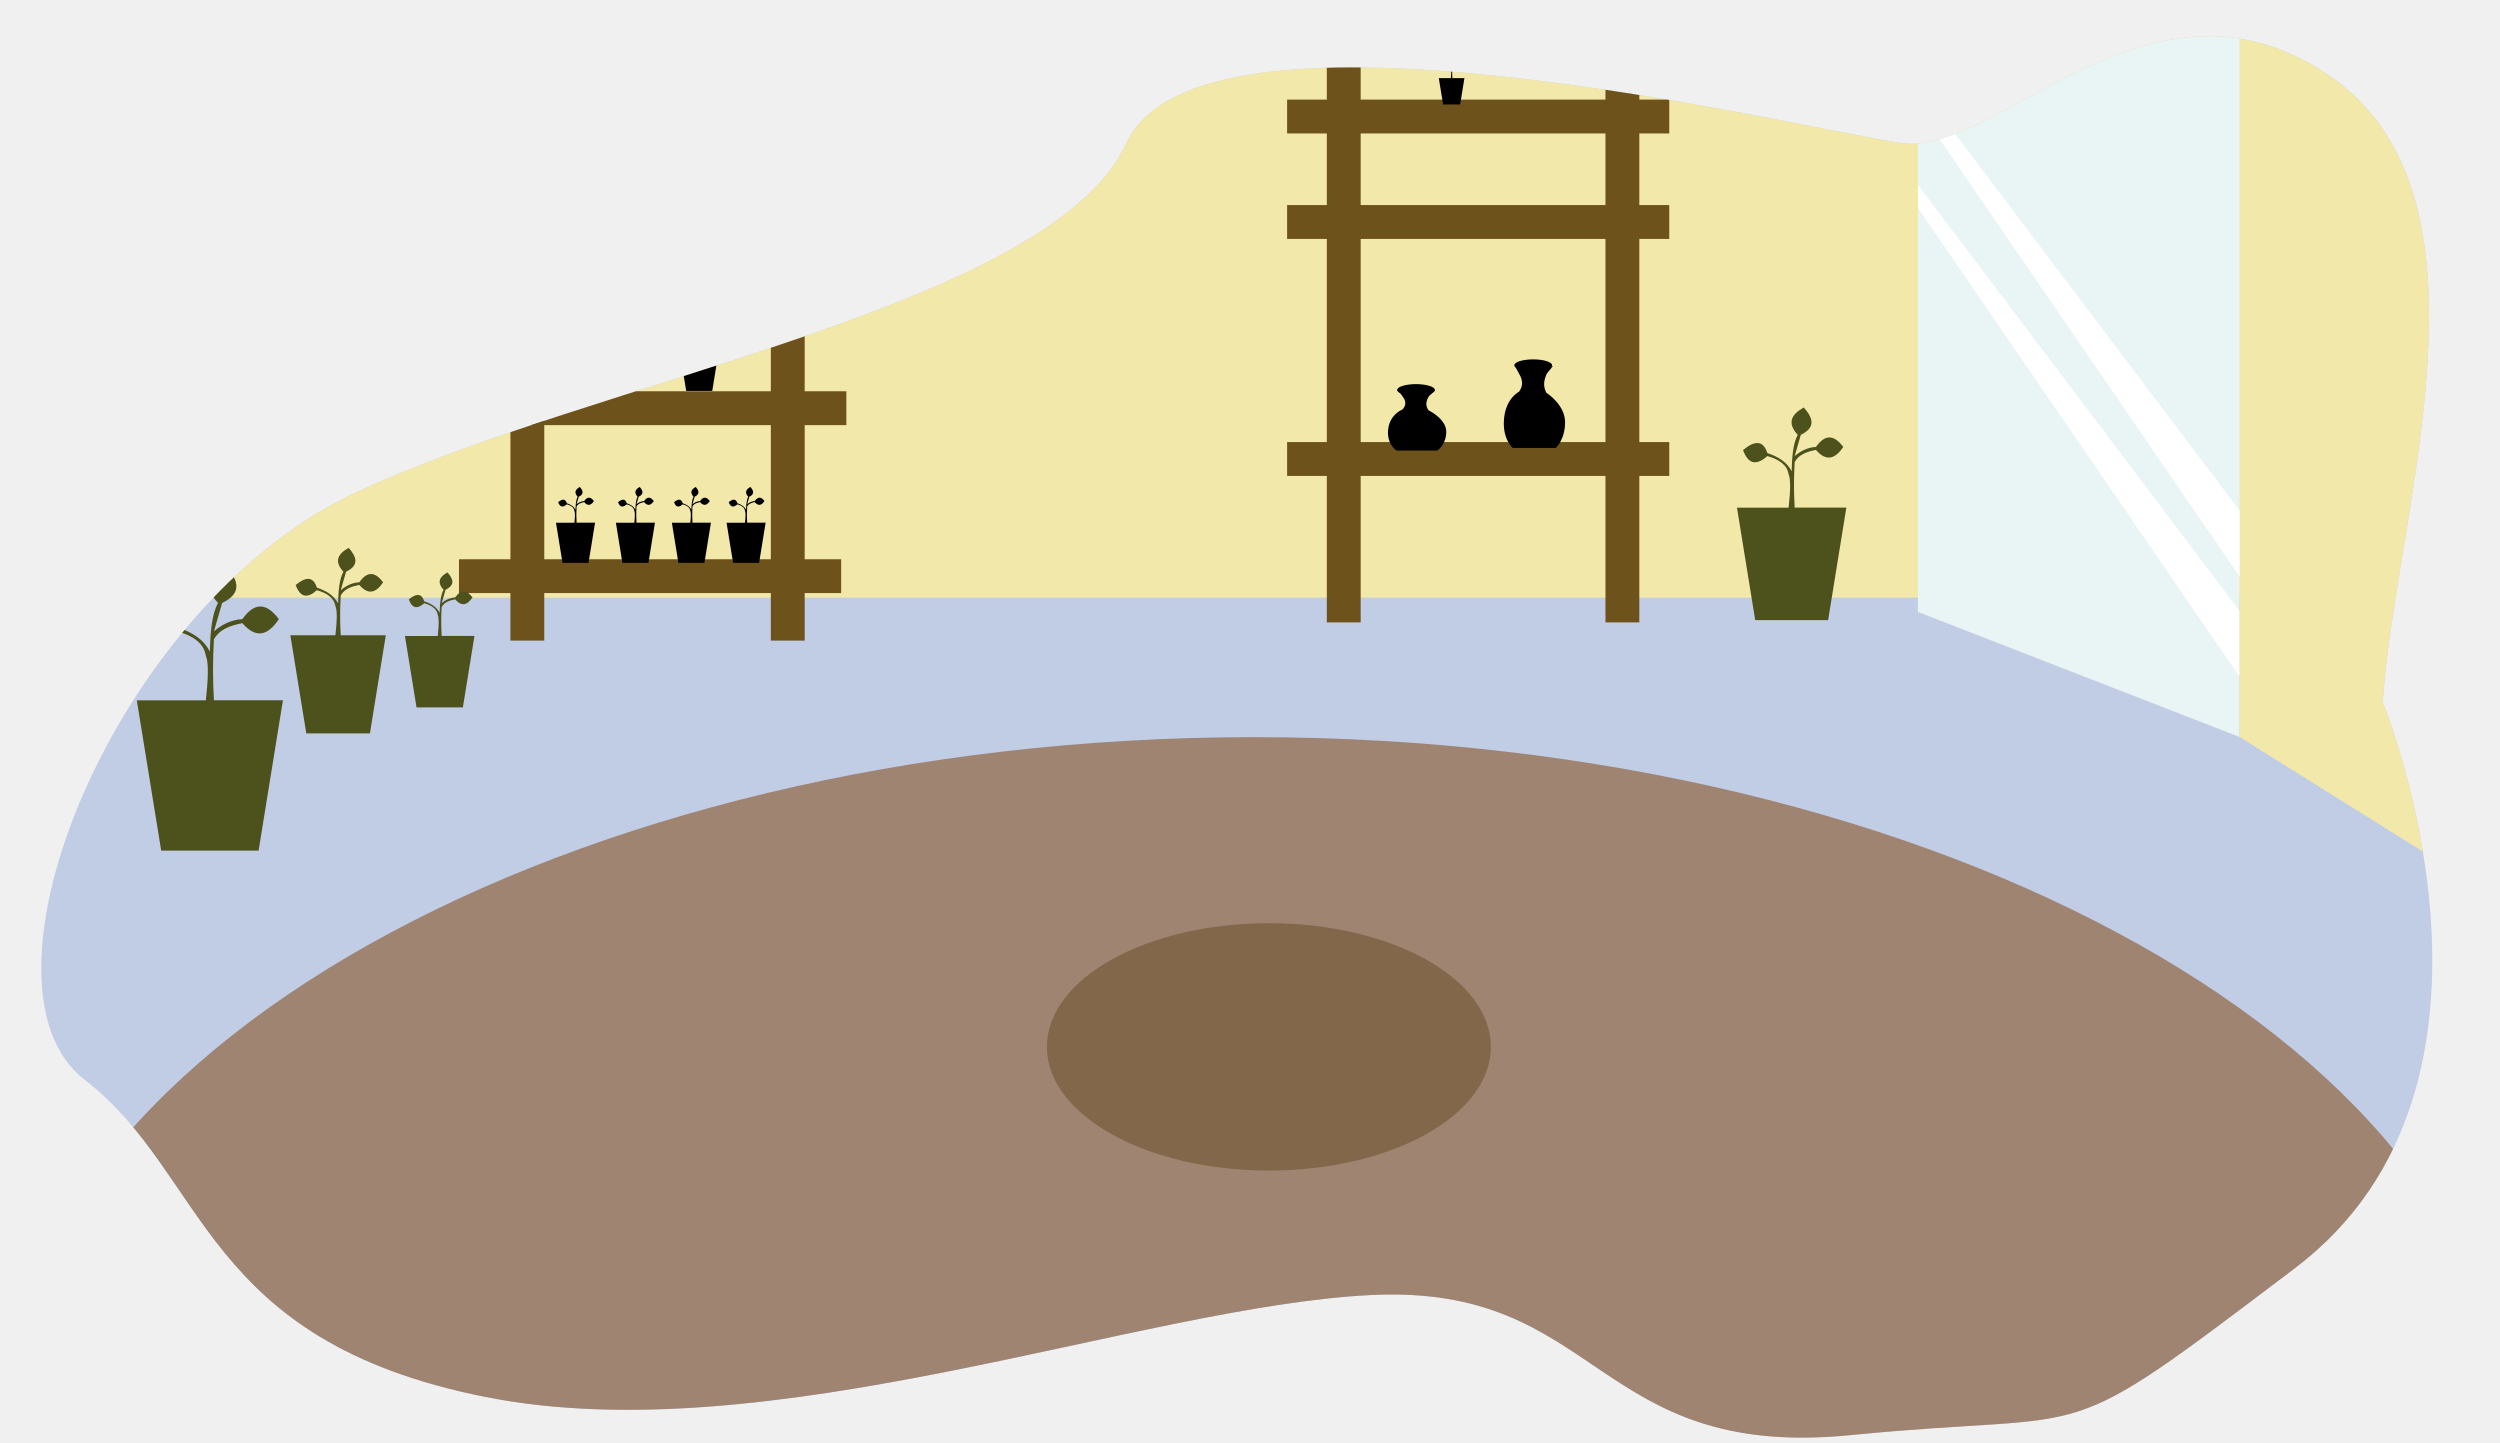
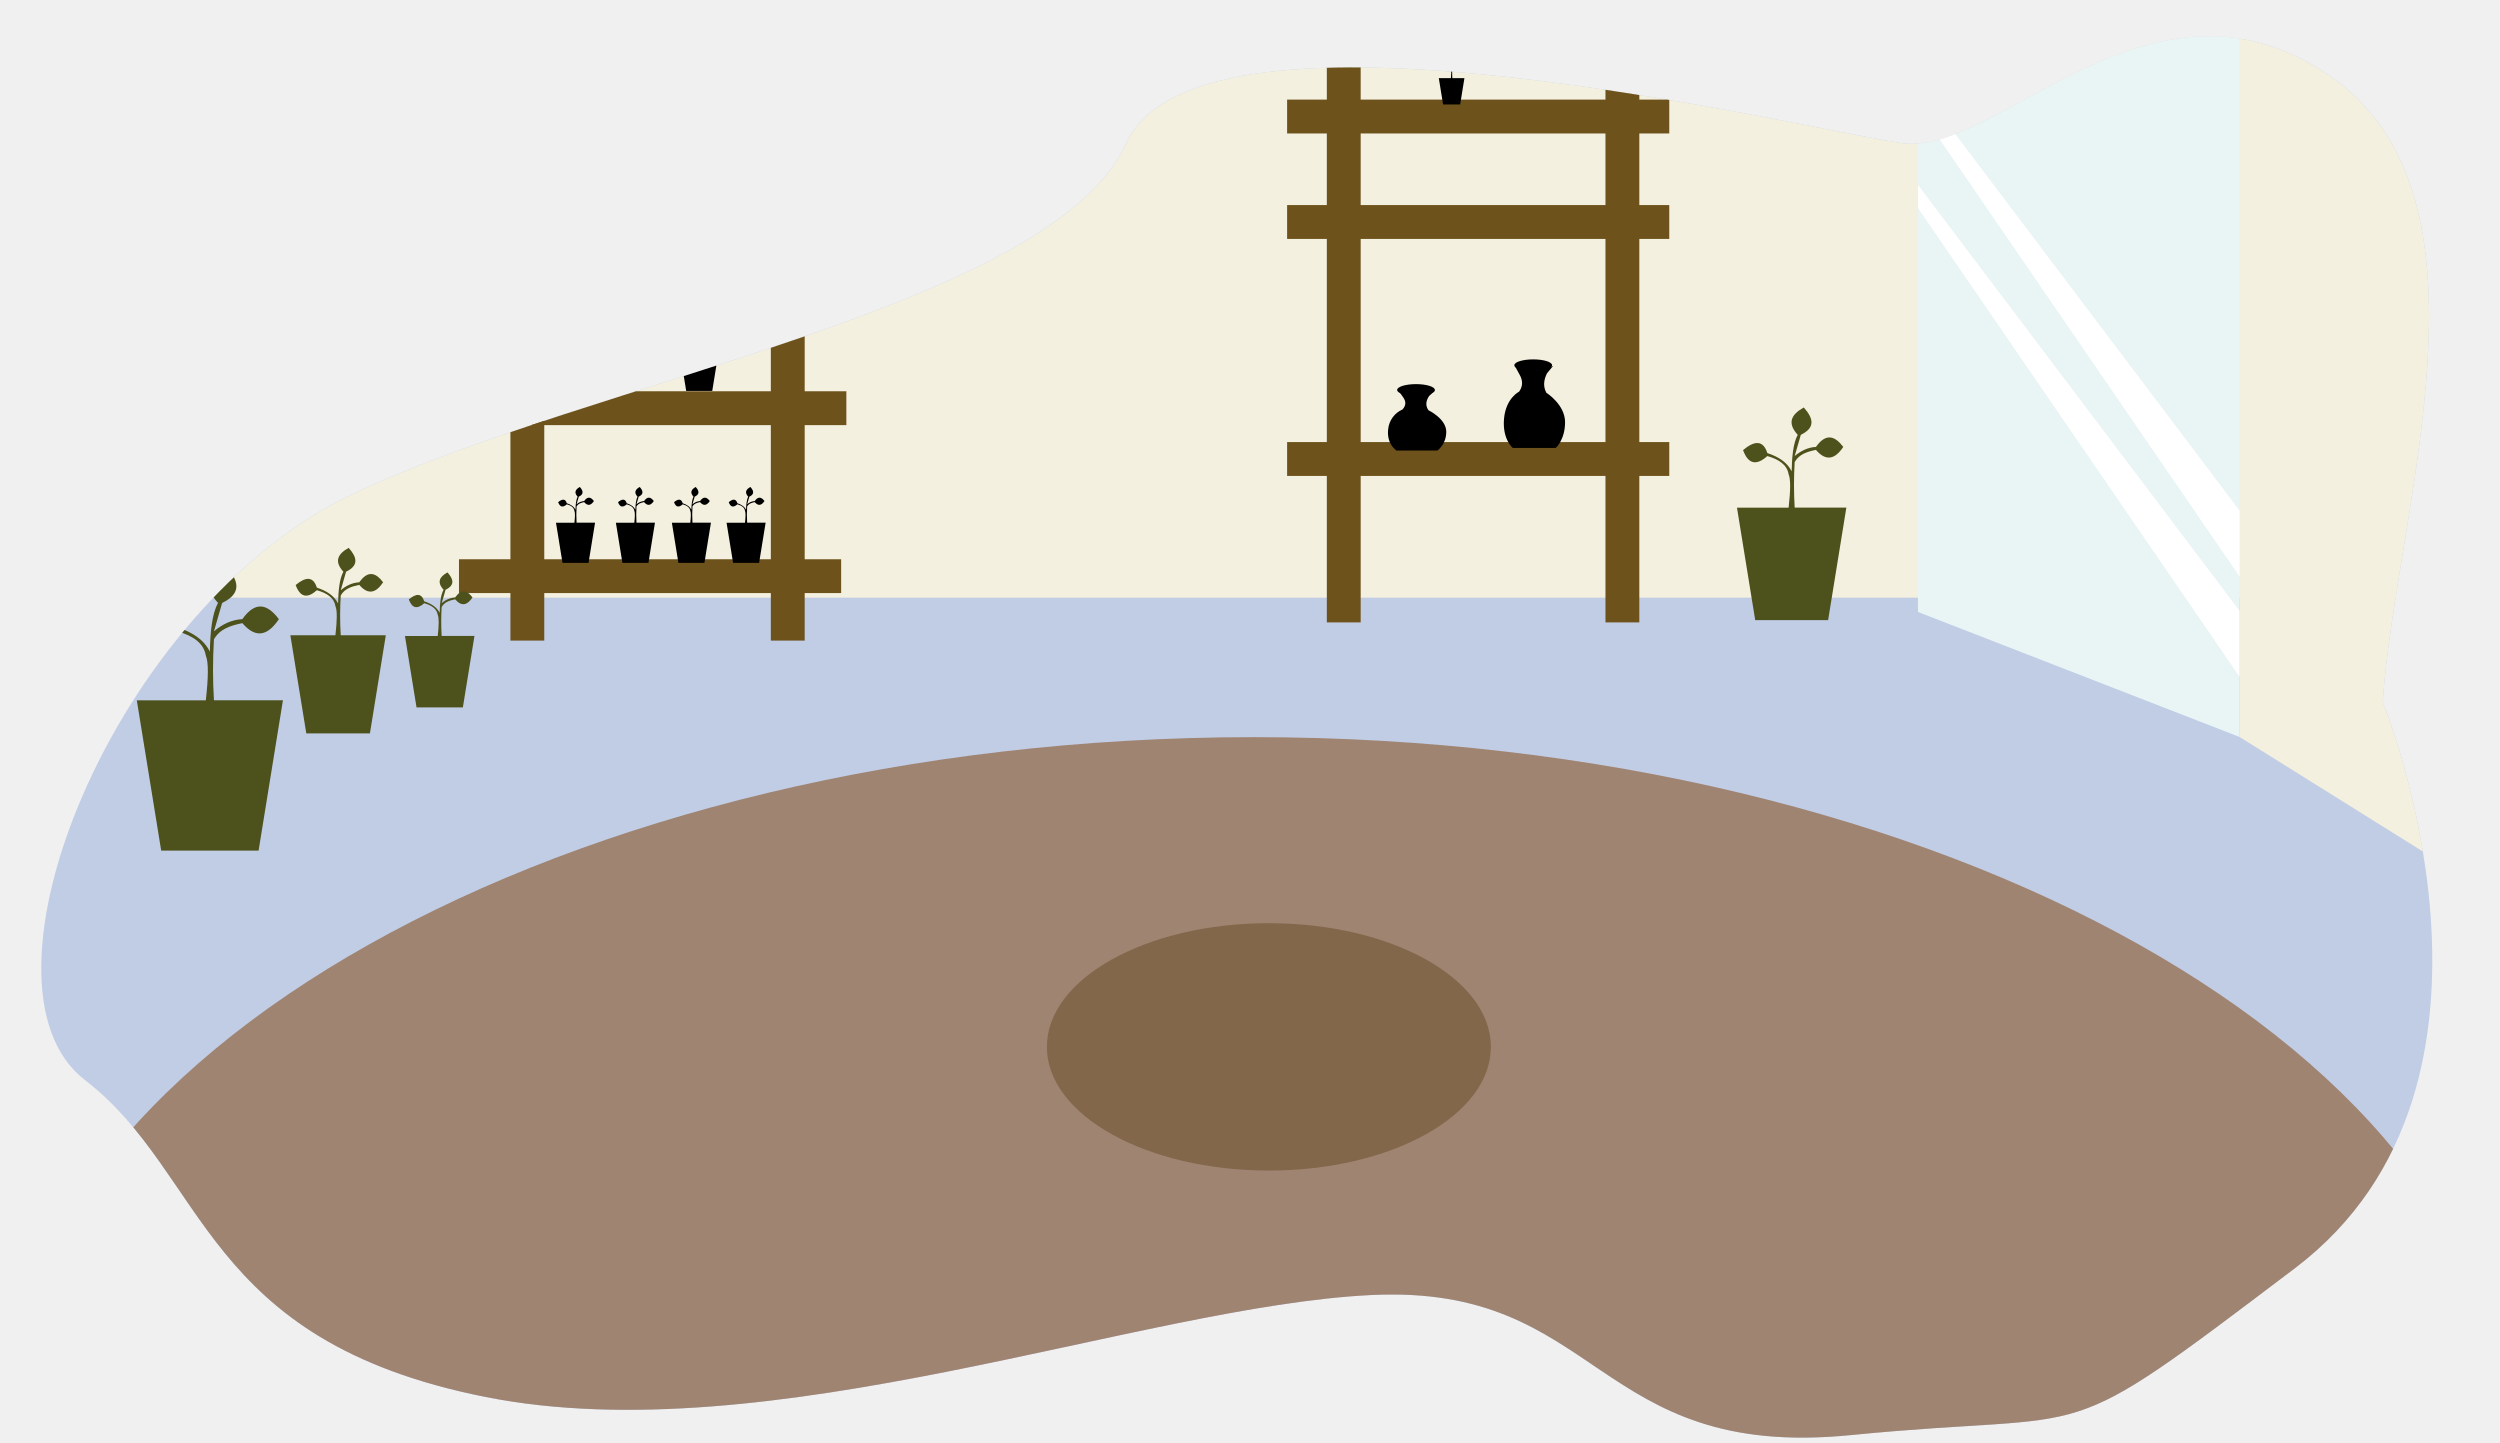
<svg xmlns="http://www.w3.org/2000/svg" id="Layer_1" data-name="Layer 1" width="1920" height="1108" viewBox="0 0 1920 1108">
  <defs>
-     <style>.cls-1{fill:none;}.cls-2{clip-path:url(#clip-path);}.cls-3{fill:#4d511b;}.cls-4{fill:#c1cde5;}.cls-5{fill:#a08472;}.cls-6{fill:#f2e8aa;}.cls-7{fill:#e9f4f4;}.cls-8{fill:#6d521b;}.cls-9{fill:#fff;}.cls-10{fill:#664923;opacity:0.5;}</style>
    <clipPath id="clip-path">
-       <path class="cls-1" d="M372.69,1072.83c-218.41-43.46-213-170.6-307.52-243.41S88,466.48,270.55,379.55,807.36,236.11,865,110.05s523.77-9.78,596.57,0,190.17-145.61,327.09-52.16S1839.69,393,1829.9,539.28c0,0,120.62,292.31-67.37,434.67s-143.44,108.66-341.21,128.22S1230.07,985.9,1052.94,994.59,591.11,1116.3,372.69,1072.83Z" />
+       <path d="M372.69,1072.83c-218.41-43.46-213-170.6-307.52-243.41S88,466.48,270.55,379.55,807.36,236.11,865,110.05s523.77-9.78,596.57,0,190.17-145.61,327.09-52.16S1839.69,393,1829.9,539.28c0,0,120.62,292.31-67.37,434.67s-143.44,108.66-341.21,128.22S1230.07,985.9,1052.94,994.59,591.11,1116.3,372.69,1072.83Z" fill="none" />
    </clipPath>
  </defs>
-   <g class="cls-2">
-     <path class="cls-3" d="M1418.13,666.45h89.79c3.46-30.25,3.64-49.82,0-58.09-2.59-16.32-16.63-26-37-31.71-18.73,16.71-33.16,14.74-42.26-10.43,20.11-16.76,35-17.54,42.26,5.19,18.37,6.18,34,15.13,42.27,31.71.52-25.51,2.59-48.75,10.56-63.39-19.2-21-10.8-35.72,10.56-47.56,16.08,18.17,21.32,34.77-5.19,47.56l-10.64,36.87c10.77-9.08,22.81-15.05,37-15.8,17.3-24.44,32.84-19.38,47.53,0-14.17,21.22-29.79,26-47.53,5.19-14.9,3.09-29.11,7.21-37,21.12a662.93,662.93,0,0,0,0,79.24h89.83L1576.6,862H1449.83Z" />
-     <rect class="cls-4" width="1926" height="1107" />
-     <path class="cls-5" d="M963,1107.13l-963,.38v-.38c0-296.78,434.71-541,963-541s963,244.22,963,541Z" />
-     <rect class="cls-6" width="1920" height="459" />
-     <polygon class="cls-7" points="1720 566 1637.67 534 1473 470 1473 0 1720 0 1720 566" />
-     <rect class="cls-8" x="1233" y="28" width="26" height="450" />
-     <rect class="cls-8" x="1019" y="28" width="26" height="450" />
-     <rect class="cls-8" x="592" y="137" width="26" height="355" />
-     <rect class="cls-8" x="392" y="137" width="26" height="355" />
-     <rect class="cls-8" x="486.25" y="295.75" width="26" height="293.5" transform="translate(941.75 -56.75) rotate(90)" />
-     <rect class="cls-8" x="1122.25" y="-57.25" width="26" height="293.5" transform="translate(1224.75 -1045.75) rotate(90)" />
-     <rect class="cls-8" x="1122.25" y="23.75" width="26" height="293.5" transform="translate(1305.75 -964.75) rotate(90)" />
-     <rect class="cls-8" x="490.25" y="166.75" width="26" height="293.5" transform="translate(816.75 -189.75) rotate(90)" />
-     <rect class="cls-8" x="490.25" y="49.75" width="26" height="293.5" transform="translate(699.75 -306.75) rotate(90)" />
-     <rect class="cls-8" x="1122.25" y="205.75" width="26" height="293.5" transform="translate(1487.75 -782.75) rotate(90)" />
-     <polygon class="cls-9" points="1473 159.78 1720 519.78 1720 469.11 1473 142 1473 159.78" />
-     <polygon class="cls-9" points="1473 82.78 1720 442.78 1720 392.11 1473 65 1473 82.78" />
-     <path class="cls-3" d="M223,487.9h34.61c1.33-11.66,1.4-19.2,0-22.39-1-6.29-6.41-10-14.25-12.22-7.22,6.44-12.78,5.68-16.29-4,7.75-6.46,13.49-6.76,16.29,2,7.08,2.38,13.11,5.83,16.29,12.22.2-9.83,1-18.79,4.07-24.43-7.4-8.09-4.16-13.77,4.07-18.33,6.2,7,8.22,13.4-2,18.33l-4.1,14.21c4.15-3.5,8.79-5.8,14.24-6.09,6.67-9.42,12.66-7.47,18.32,0-5.46,8.18-11.48,10-18.32,2-5.74,1.19-11.22,2.78-14.25,8.14a255.06,255.06,0,0,0,0,30.54h34.62L284.1,563.27H235.24Z" />
-     <path class="cls-3" d="M311,488.45h25.17c1-8.48,1-14,0-16.29-.72-4.57-4.66-7.27-10.36-8.89-5.25,4.69-9.3,4.13-11.85-2.92,5.64-4.7,9.81-4.92,11.85,1.45,5.15,1.74,9.54,4.24,11.85,8.89.14-7.15.73-13.66,3-17.77-5.38-5.88-3-10,3-13.33,4.51,5.09,6,9.75-1.46,13.33l-3,10.34a17.26,17.26,0,0,1,10.36-4.43c4.85-6.85,9.21-5.43,13.33,0-4,5.95-8.35,7.27-13.33,1.45-4.18.87-8.16,2-10.37,5.92a187.18,187.18,0,0,0,0,22.22h25.19l-8.89,54.85H319.89Z" />
-     <path class="cls-3" d="M105.07,537.86h53c2-17.86,2.14-29.4,0-34.29-1.53-9.63-9.81-15.31-21.82-18.71-11.06,9.86-19.57,8.7-24.94-6.16,11.86-9.89,20.65-10.35,24.94,3.07,10.84,3.64,20.08,8.92,24.94,18.71.31-15.05,1.54-28.77,6.24-37.41C156.1,450.68,161.06,442,173.66,435c9.49,10.72,12.59,20.52-3.06,28.07l-6.28,21.76c6.35-5.36,13.46-8.88,21.8-9.33,10.22-14.42,19.39-11.44,28.06,0-8.36,12.53-17.58,15.32-28.06,3.07-8.79,1.82-17.18,4.25-21.82,12.46a392.36,392.36,0,0,0,0,46.77h53L198.6,653.27H123.79Z" />
+   <g clip-path="url(#clip-path)">
+     <path d="M1418.13,666.45h89.79c3.46-30.25,3.64-49.82,0-58.09-2.59-16.32-16.63-26-37-31.71-18.73,16.71-33.16,14.74-42.26-10.43,20.11-16.76,35-17.54,42.26,5.19,18.37,6.18,34,15.13,42.27,31.71.52-25.51,2.59-48.75,10.56-63.39-19.2-21-10.8-35.72,10.56-47.56,16.08,18.17,21.32,34.77-5.19,47.56l-10.64,36.87c10.77-9.08,22.81-15.05,37-15.8,17.3-24.44,32.84-19.38,47.53,0-14.17,21.22-29.79,26-47.53,5.19-14.9,3.09-29.11,7.21-37,21.12a662.93,662.93,0,0,0,0,79.24h89.83L1576.6,862H1449.83Z" fill="#4d511b" />
+     <rect width="1926" height="1107" fill="#c1cde5" />
+     <path d="M963,1107.13l-963,.38v-.38c0-296.78,434.71-541,963-541s963,244.22,963,541Z" fill="#a08472" />
+     <rect width="1920" height="459" fill="#f4f0df" />
+     <polygon points="1720 566 1637.67 534 1473 470 1473 0 1720 0 1720 566" fill="#e9f4f4" />
+     <rect x="1233" y="28" width="26" height="450" fill="#6d521b" />
+     <rect x="1019" y="28" width="26" height="450" fill="#6d521b" />
+     <rect x="592" y="137" width="26" height="355" fill="#6d521b" />
+     <rect x="392" y="137" width="26" height="355" fill="#6d521b" />
+     <rect x="486.25" y="295.75" width="26" height="293.5" transform="translate(941.75 -56.75) rotate(90)" fill="#6d521b" />
+     <rect x="1122.25" y="-57.25" width="26" height="293.5" transform="translate(1224.75 -1045.75) rotate(90)" fill="#6d521b" />
+     <rect x="1122.25" y="23.75" width="26" height="293.5" transform="translate(1305.75 -964.75) rotate(90)" fill="#6d521b" />
+     <rect x="490.25" y="166.75" width="26" height="293.5" transform="translate(816.75 -189.75) rotate(90)" fill="#6d521b" />
+     <rect x="490.25" y="49.75" width="26" height="293.5" transform="translate(699.75 -306.75) rotate(90)" fill="#6d521b" />
+     <rect x="1122.25" y="205.75" width="26" height="293.5" transform="translate(1487.75 -782.75) rotate(90)" fill="#6d521b" />
+     <polygon points="1473 159.78 1720 519.78 1720 469.11 1473 142 1473 159.78" fill="#fff" />
+     <polygon points="1473 82.78 1720 442.78 1720 392.11 1473 65 1473 82.78" fill="#fff" />
+     <path d="M223,487.9h34.61c1.33-11.66,1.4-19.2,0-22.39-1-6.29-6.41-10-14.25-12.22-7.22,6.44-12.78,5.68-16.29-4,7.75-6.46,13.49-6.76,16.29,2,7.08,2.38,13.11,5.83,16.29,12.22.2-9.83,1-18.79,4.07-24.43-7.4-8.09-4.16-13.77,4.07-18.33,6.2,7,8.22,13.4-2,18.33l-4.1,14.21c4.15-3.5,8.79-5.8,14.24-6.09,6.67-9.42,12.66-7.47,18.32,0-5.46,8.18-11.48,10-18.32,2-5.74,1.19-11.22,2.78-14.25,8.14a255.06,255.06,0,0,0,0,30.54h34.62L284.1,563.27H235.24Z" fill="#4d511b" />
+     <path d="M311,488.45h25.17c1-8.48,1-14,0-16.29-.72-4.57-4.66-7.27-10.36-8.89-5.25,4.69-9.3,4.13-11.85-2.92,5.64-4.7,9.81-4.92,11.85,1.45,5.15,1.74,9.54,4.24,11.85,8.89.14-7.15.73-13.66,3-17.77-5.38-5.88-3-10,3-13.33,4.51,5.09,6,9.75-1.46,13.33l-3,10.34a17.26,17.26,0,0,1,10.36-4.43c4.85-6.85,9.21-5.43,13.33,0-4,5.95-8.35,7.27-13.33,1.45-4.18.87-8.16,2-10.37,5.92a187.18,187.18,0,0,0,0,22.22h25.19l-8.89,54.85H319.89Z" fill="#4d511b" />
+     <path d="M105.07,537.86h53c2-17.86,2.14-29.4,0-34.29-1.53-9.63-9.81-15.31-21.82-18.71-11.06,9.86-19.57,8.7-24.94-6.16,11.86-9.89,20.65-10.35,24.94,3.07,10.84,3.64,20.08,8.92,24.94,18.71.31-15.05,1.54-28.77,6.24-37.41C156.1,450.68,161.06,442,173.66,435c9.49,10.72,12.59,20.52-3.06,28.07l-6.28,21.76c6.35-5.36,13.46-8.88,21.8-9.33,10.22-14.42,19.39-11.44,28.06,0-8.36,12.53-17.58,15.32-28.06,3.07-8.79,1.82-17.18,4.25-21.82,12.46a392.36,392.36,0,0,0,0,46.77h53L198.6,653.27H123.79Z" fill="#4d511b" />
    <path d="M427,401.46h14.15c.54-4.77.57-7.85,0-9.15-.41-2.58-2.63-4.09-5.83-5-2.95,2.63-5.22,2.32-6.66-1.64,3.17-2.64,5.52-2.77,6.66.81,2.89,1,5.36,2.39,6.66,5,.08-4,.41-7.68,1.66-10-3-3.3-1.7-5.63,1.67-7.49,2.53,2.86,3.36,5.48-.82,7.49l-1.68,5.81a9.74,9.74,0,0,1,5.82-2.49c2.73-3.85,5.18-3.05,7.49,0-2.23,3.35-4.69,4.09-7.49.82-2.34.49-4.58,1.14-5.82,3.33a103.93,103.93,0,0,0,0,12.48H457l-5,30.83H432Z" />
    <path d="M473,401.46h14.15c.54-4.77.57-7.85,0-9.15-.41-2.58-2.63-4.09-5.83-5-2.95,2.63-5.22,2.32-6.66-1.64,3.17-2.64,5.52-2.77,6.66.81,2.89,1,5.36,2.39,6.66,5,.08-4,.41-7.68,1.66-10-3-3.3-1.7-5.63,1.67-7.49,2.53,2.86,3.36,5.48-.82,7.49l-1.68,5.81a9.74,9.74,0,0,1,5.82-2.49c2.73-3.85,5.18-3.05,7.49,0-2.23,3.35-4.69,4.09-7.49.82-2.34.49-4.58,1.14-5.82,3.33a103.93,103.93,0,0,0,0,12.48H503l-5,30.83H478Z" />
    <path d="M516,401.46h14.15c.54-4.77.57-7.85,0-9.15-.41-2.58-2.63-4.09-5.83-5-3,2.63-5.22,2.32-6.66-1.64,3.17-2.64,5.52-2.77,6.66.81,2.89,1,5.36,2.39,6.66,5,.08-4,.41-7.68,1.66-10-3-3.3-1.7-5.63,1.67-7.49,2.53,2.86,3.36,5.48-.82,7.49l-1.68,5.81a9.74,9.74,0,0,1,5.82-2.49c2.73-3.85,5.18-3.05,7.49,0-2.23,3.35-4.69,4.09-7.49.82-2.34.49-4.58,1.14-5.82,3.33a103.93,103.93,0,0,0,0,12.48H546l-5,30.83H521Z" />
    <path d="M522,269.46h14.15c.54-4.77.57-7.85,0-9.15-.41-2.58-2.63-4.09-5.83-5-3,2.63-5.22,2.32-6.66-1.64,3.17-2.64,5.52-2.77,6.66.81,2.89,1,5.36,2.39,6.66,5,.08-4,.41-7.68,1.66-10-3-3.3-1.7-5.63,1.67-7.49,2.53,2.86,3.36,5.48-.82,7.49l-1.68,5.81a9.74,9.74,0,0,1,5.82-2.49c2.73-3.85,5.18-3.05,7.49,0-2.23,3.35-4.69,4.09-7.49.82-2.34.49-4.58,1.14-5.82,3.33a103.93,103.93,0,0,0,0,12.48H552l-5,30.83H527Z" />
-     <path class="cls-3" d="M1334,389.91h39.65c1.52-13.35,1.61-22,0-25.65-1.14-7.21-7.34-11.46-16.33-14-8.27,7.38-14.64,6.51-18.66-4.61,8.88-7.4,15.46-7.74,18.66,2.3,8.12,2.72,15,6.68,18.67,14,.23-11.27,1.14-21.53,4.66-28-8.48-9.27-4.76-15.78,4.66-21,7.11,8,9.42,15.35-2.29,21l-4.69,16.28c4.75-4,10.07-6.65,16.31-7,7.64-10.79,14.51-8.56,21,0-6.25,9.37-13.15,11.46-21,2.29-6.58,1.37-12.85,3.19-16.33,9.33a296,296,0,0,0,0,35H1418l-14,86.4h-56Z" />
+     <path d="M1334,389.91h39.65c1.52-13.35,1.61-22,0-25.65-1.14-7.21-7.34-11.46-16.33-14-8.27,7.38-14.64,6.51-18.66-4.61,8.88-7.4,15.46-7.74,18.66,2.3,8.12,2.72,15,6.68,18.67,14,.23-11.27,1.14-21.53,4.66-28-8.48-9.27-4.76-15.78,4.66-21,7.11,8,9.42,15.35-2.29,21l-4.69,16.28c4.75-4,10.07-6.65,16.31-7,7.64-10.79,14.51-8.56,21,0-6.25,9.37-13.15,11.46-21,2.29-6.58,1.37-12.85,3.19-16.33,9.33a296,296,0,0,0,0,35H1418l-14,86.4h-56Z" fill="#4d511b" />
    <path d="M1105,60h9.29c.36-3.13.37-5.15,0-6-.27-1.69-1.72-2.68-3.83-3.28-1.94,1.73-3.43,1.53-4.37-1.08,2.08-1.73,3.62-1.81,4.37.54a7,7,0,0,1,4.38,3.28c.05-2.64.27-5,1.09-6.56-2-2.17-1.12-3.7,1.09-4.92,1.67,1.88,2.21,3.6-.53,4.92l-1.11,3.82a6.41,6.41,0,0,1,3.83-1.64c1.79-2.53,3.4-2,4.92,0-1.47,2.2-3.09,2.69-4.92.54-1.54.32-3,.74-3.83,2.18a70.1,70.1,0,0,0,0,8.2h9.3l-3.28,20.25H1108.3Z" />
    <path d="M558,401.46h14.15c.54-4.77.57-7.85,0-9.15-.41-2.58-2.63-4.09-5.83-5-3,2.63-5.22,2.32-6.66-1.64,3.17-2.64,5.52-2.77,6.66.81,2.89,1,5.36,2.39,6.66,5,.08-4,.41-7.68,1.66-10-3-3.3-1.7-5.63,1.67-7.49,2.53,2.86,3.36,5.48-.82,7.49l-1.68,5.81a9.74,9.74,0,0,1,5.82-2.49c2.73-3.85,5.18-3.05,7.49,0-2.23,3.35-4.69,4.09-7.49.82-2.34.49-4.58,1.14-5.82,3.33a103.93,103.93,0,0,0,0,12.48H588l-5,30.83H563Z" />
    <path d="M458,269.46h14.15c.54-4.77.57-7.85,0-9.15-.41-2.58-2.63-4.09-5.83-5-2.95,2.63-5.22,2.32-6.66-1.64,3.17-2.64,5.52-2.77,6.66.81,2.89,1,5.36,2.39,6.66,5,.08-4,.41-7.68,1.66-10-3-3.3-1.7-5.63,1.67-7.49,2.53,2.86,3.36,5.48-.82,7.49l-1.68,5.81a9.74,9.74,0,0,1,5.82-2.49c2.73-3.85,5.18-3.05,7.49,0-2.23,3.35-4.69,4.09-7.49.82-2.34.49-4.58,1.14-5.82,3.33a103.93,103.93,0,0,0,0,12.48H488l-5,30.83H463Z" />
-     <path class="cls-6" d="M1720,566V442.74L1920,459V586c15,39.36-7,57.25,0,105Z" />
+     <path d="M1720,566V442.74L1920,459V586c15,39.36-7,57.25,0,105Z" fill="#f4f0df" />
    <path d="M1194.81,344h-33s-8.13-6.52-6.72-22.41,11.56-20.77,11.56-20.77c2.91-4,3.1-8.44.31-13.25l-3.58-6.57c11.28,4.81,18.9,4.6,29.42,0l-4.74,5.76c-2.32,4.77-3.22,9.66-.47,14.87,0,0,14.38,9,14.38,22.61S1194.81,344,1194.81,344Z" />
    <path d="M1103.89,346H1072.5s-7.73-4.76-6.39-16.36a18.53,18.53,0,0,1,11-15.17c2.76-3,2.94-6.16.29-9.67L1074,300c10.73,3.51,18,3.36,28,0l-4.51,4.21c-2.21,3.48-3.06,7.05-.44,10.85,0,0,13.68,6.55,13.68,16.51S1103.89,346,1103.89,346Z" />
    <ellipse cx="1177.5" cy="280.5" rx="14.5" ry="4.5" />
    <ellipse cx="1087.5" cy="299.5" rx="14.5" ry="4.5" />
-     <line class="cls-8" x1="879" y1="696" x2="890" y2="722" />
-     <ellipse class="cls-10" cx="974.5" cy="804" rx="170.5" ry="95" />
+     <line x1="879" y1="696" x2="890" y2="722" fill="#6d521b" />
+     <ellipse cx="974.5" cy="804" rx="170.5" ry="95" fill="#664923" opacity="0.5" />
  </g>
</svg>
